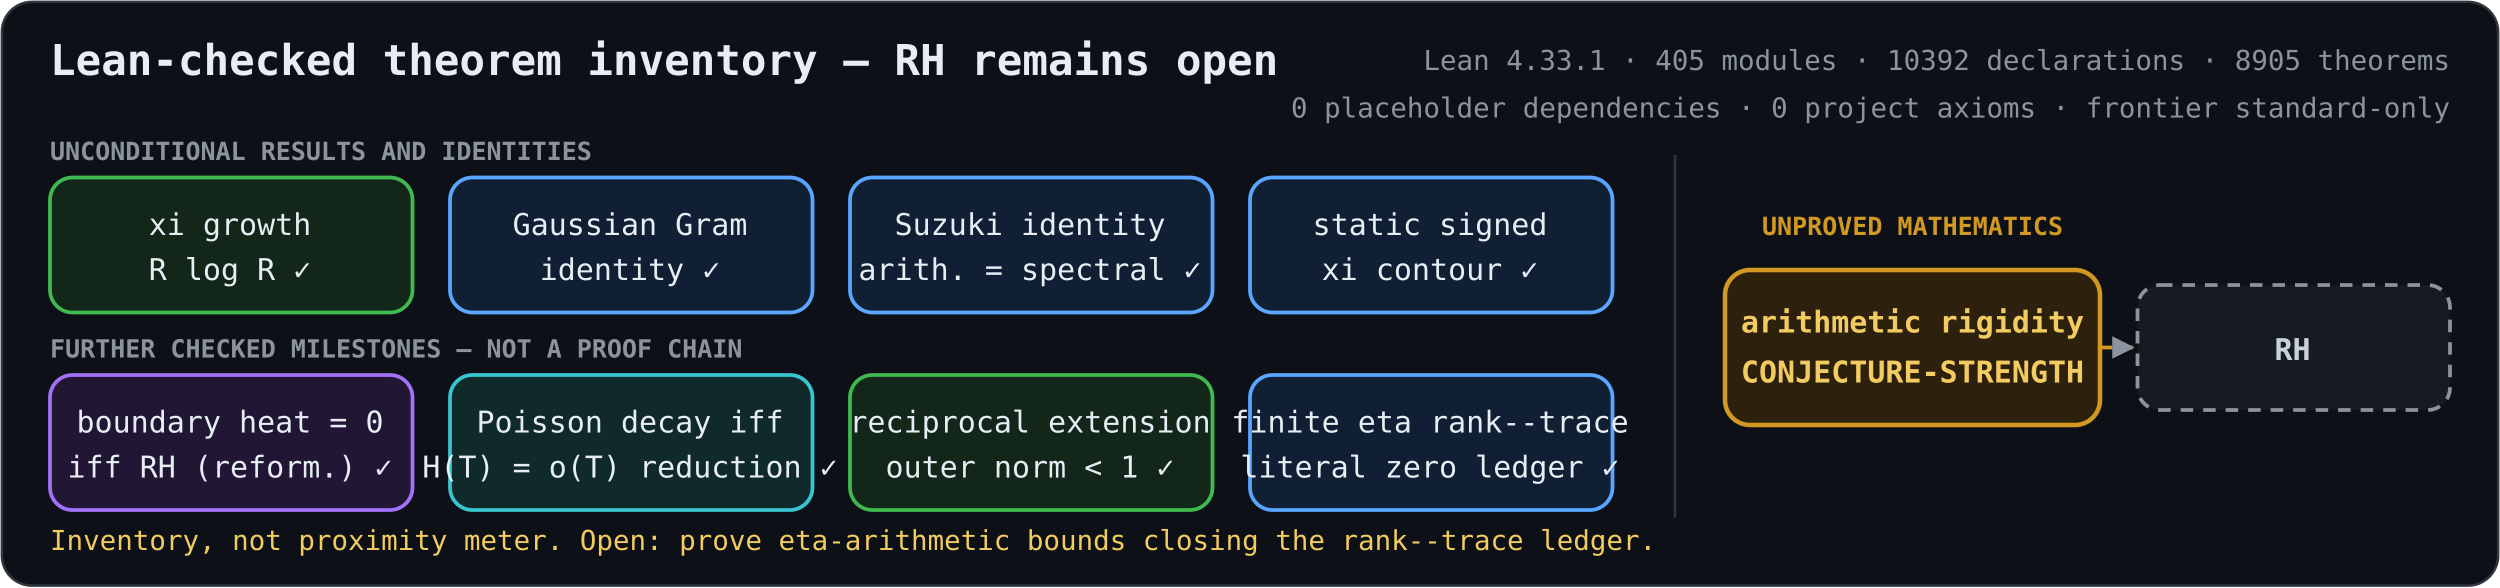
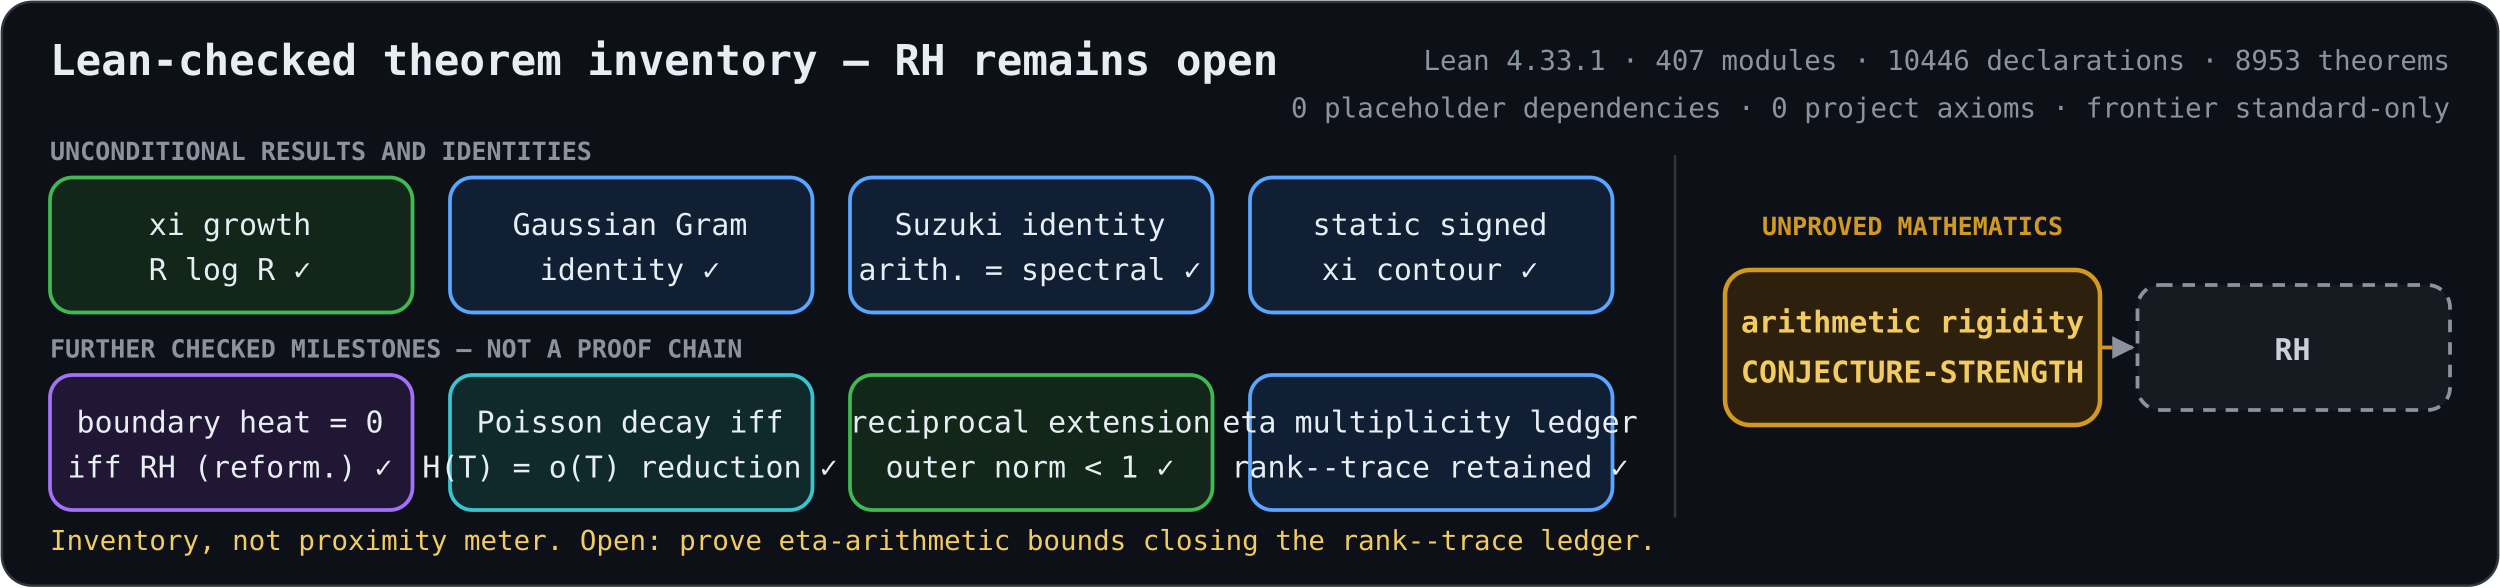
<svg xmlns="http://www.w3.org/2000/svg" role="img" aria-labelledby="title description" viewBox="0 0 1000 235">
  <defs>
    <marker id="arrow" viewBox="0 0 10 10" refX="9" refY="5" markerWidth="6" markerHeight="6" orient="auto-start-reverse">
      <path d="M 0 0 L 10 5 L 0 10 z" fill="#8b949e" />
    </marker>
    <style>
      .bg { fill: #0d1117; stroke: #30363d; }
      text { fill: #e6edf3; font-family: ui-monospace, SFMono-Regular, Menlo, Consolas, monospace; font-size: 12px; text-anchor: middle; }
      .heading { font-size: 17px; font-weight: 700; text-anchor: start; }
      .metrics { fill: #8b949e; font-size: 11px; text-anchor: end; }
      .proved rect { fill: #12261a; stroke: #3fb950; stroke-width: 1.5; }
      .proved.equivalence rect { fill: #211735; stroke: #a371f7; }
      .proved.bridge rect { fill: #111f35; stroke: #58a6ff; }
      .proved.reduction rect { fill: #102a2c; stroke: #39c5cf; }
      .open rect { fill: #2d210d; stroke: #d29922; stroke-width: 1.8; }
      .goal rect { fill: #161b22; stroke: #8b949e; stroke-width: 1.5; stroke-dasharray: 5 4; }
      .open text { fill: #f2cc60; font-weight: 700; }
      .goal text { fill: #c9d1d9; font-weight: 700; }
      .open-edge { fill: none; stroke: #d29922; stroke-width: 1.5; stroke-dasharray: 5 4; marker-end: url(#arrow); }
      .section { fill: #8b949e; font-size: 10px; font-weight: 700; text-anchor: start; }
      .gap-label { fill: #d29922; font-size: 10px; font-weight: 700; }
      .frontier { fill: #f2cc60; font-size: 11px; text-anchor: start; }
    </style>
  </defs>
  <rect class="bg" x="0.75" y="0.75" width="998.5" height="233.5" rx="12" />
  <text class="heading" x="20" y="30">Lean-checked theorem inventory — RH remains open</text>
-   <text class="metrics" x="980" y="28">Lean 4.33.1 · 405 modules · 10392 declarations · 8905 theorems</text>
+   <text class="metrics" x="980" y="28">Lean 4.33.1 · 407 modules · 10446 declarations · 8953 theorems</text>
  <text class="metrics" x="980" y="47">0 placeholder dependencies · 0 project axioms · frontier standard-only</text>
  <text class="section" x="20" y="64">UNCONDITIONAL RESULTS AND IDENTITIES</text>
  <text class="section" x="20" y="143">FURTHER CHECKED MILESTONES — NOT A PROOF CHAIN</text>
  <line x1="670" y1="62" x2="670" y2="207" stroke="#30363d" />
  <text class="gap-label" x="765" y="94">UNPROVED MATHEMATICS</text>
  <path class="open-edge" d="M840 139 H853" />
  <g class="proved unconditional">
    <rect x="20" y="71" width="145" height="54" rx="9" />
    <text x="92" y="94">xi growth</text>
    <text x="92" y="112">R log R  ✓</text>
  </g>
  <g class="proved bridge">
    <rect x="180" y="71" width="145" height="54" rx="9" />
    <text x="252" y="94">Gaussian Gram</text>
    <text x="252" y="112">identity  ✓</text>
  </g>
  <g class="proved bridge">
    <rect x="340" y="71" width="145" height="54" rx="9" />
    <text x="412" y="94">Suzuki identity</text>
    <text x="412" y="112">arith. = spectral  ✓</text>
  </g>
  <g class="proved bridge">
    <rect x="500" y="71" width="145" height="54" rx="9" />
    <text x="572" y="94">static signed</text>
    <text x="572" y="112">xi contour  ✓</text>
  </g>
  <g class="proved equivalence">
    <rect x="20" y="150" width="145" height="54" rx="9" />
    <text x="92" y="173">boundary heat = 0</text>
    <text x="92" y="191">iff RH (reform.)  ✓</text>
  </g>
  <g class="proved reduction">
    <rect x="180" y="150" width="145" height="54" rx="9" />
    <text x="252" y="173">Poisson decay iff</text>
    <text x="252" y="191">H(T) = o(T) reduction  ✓</text>
  </g>
  <g class="proved unconditional">
    <rect x="340" y="150" width="145" height="54" rx="9" />
    <text x="412" y="173">reciprocal extension</text>
    <text x="412" y="191">outer norm &lt; 1  ✓</text>
  </g>
  <g class="proved bridge">
    <rect x="500" y="150" width="145" height="54" rx="9" />
-     <text x="572" y="173">finite eta rank--trace</text>
-     <text x="572" y="191">literal zero ledger  ✓</text>
+     <text x="572" y="173">eta multiplicity ledger</text>
+     <text x="572" y="191">rank--trace retained  ✓</text>
  </g>
  <g class="open">
    <rect x="690" y="108" width="150" height="62" rx="10" />
    <text x="765" y="133">arithmetic rigidity</text>
    <text x="765" y="153">CONJECTURE-STRENGTH</text>
  </g>
  <g class="goal">
    <rect x="855" y="114" width="125" height="50" rx="9" />
    <text x="917" y="144">RH</text>
  </g>
  <text class="frontier" x="20" y="220">Inventory, not proximity meter. Open: prove eta-arithmetic bounds closing the rank--trace ledger.</text>
</svg>
